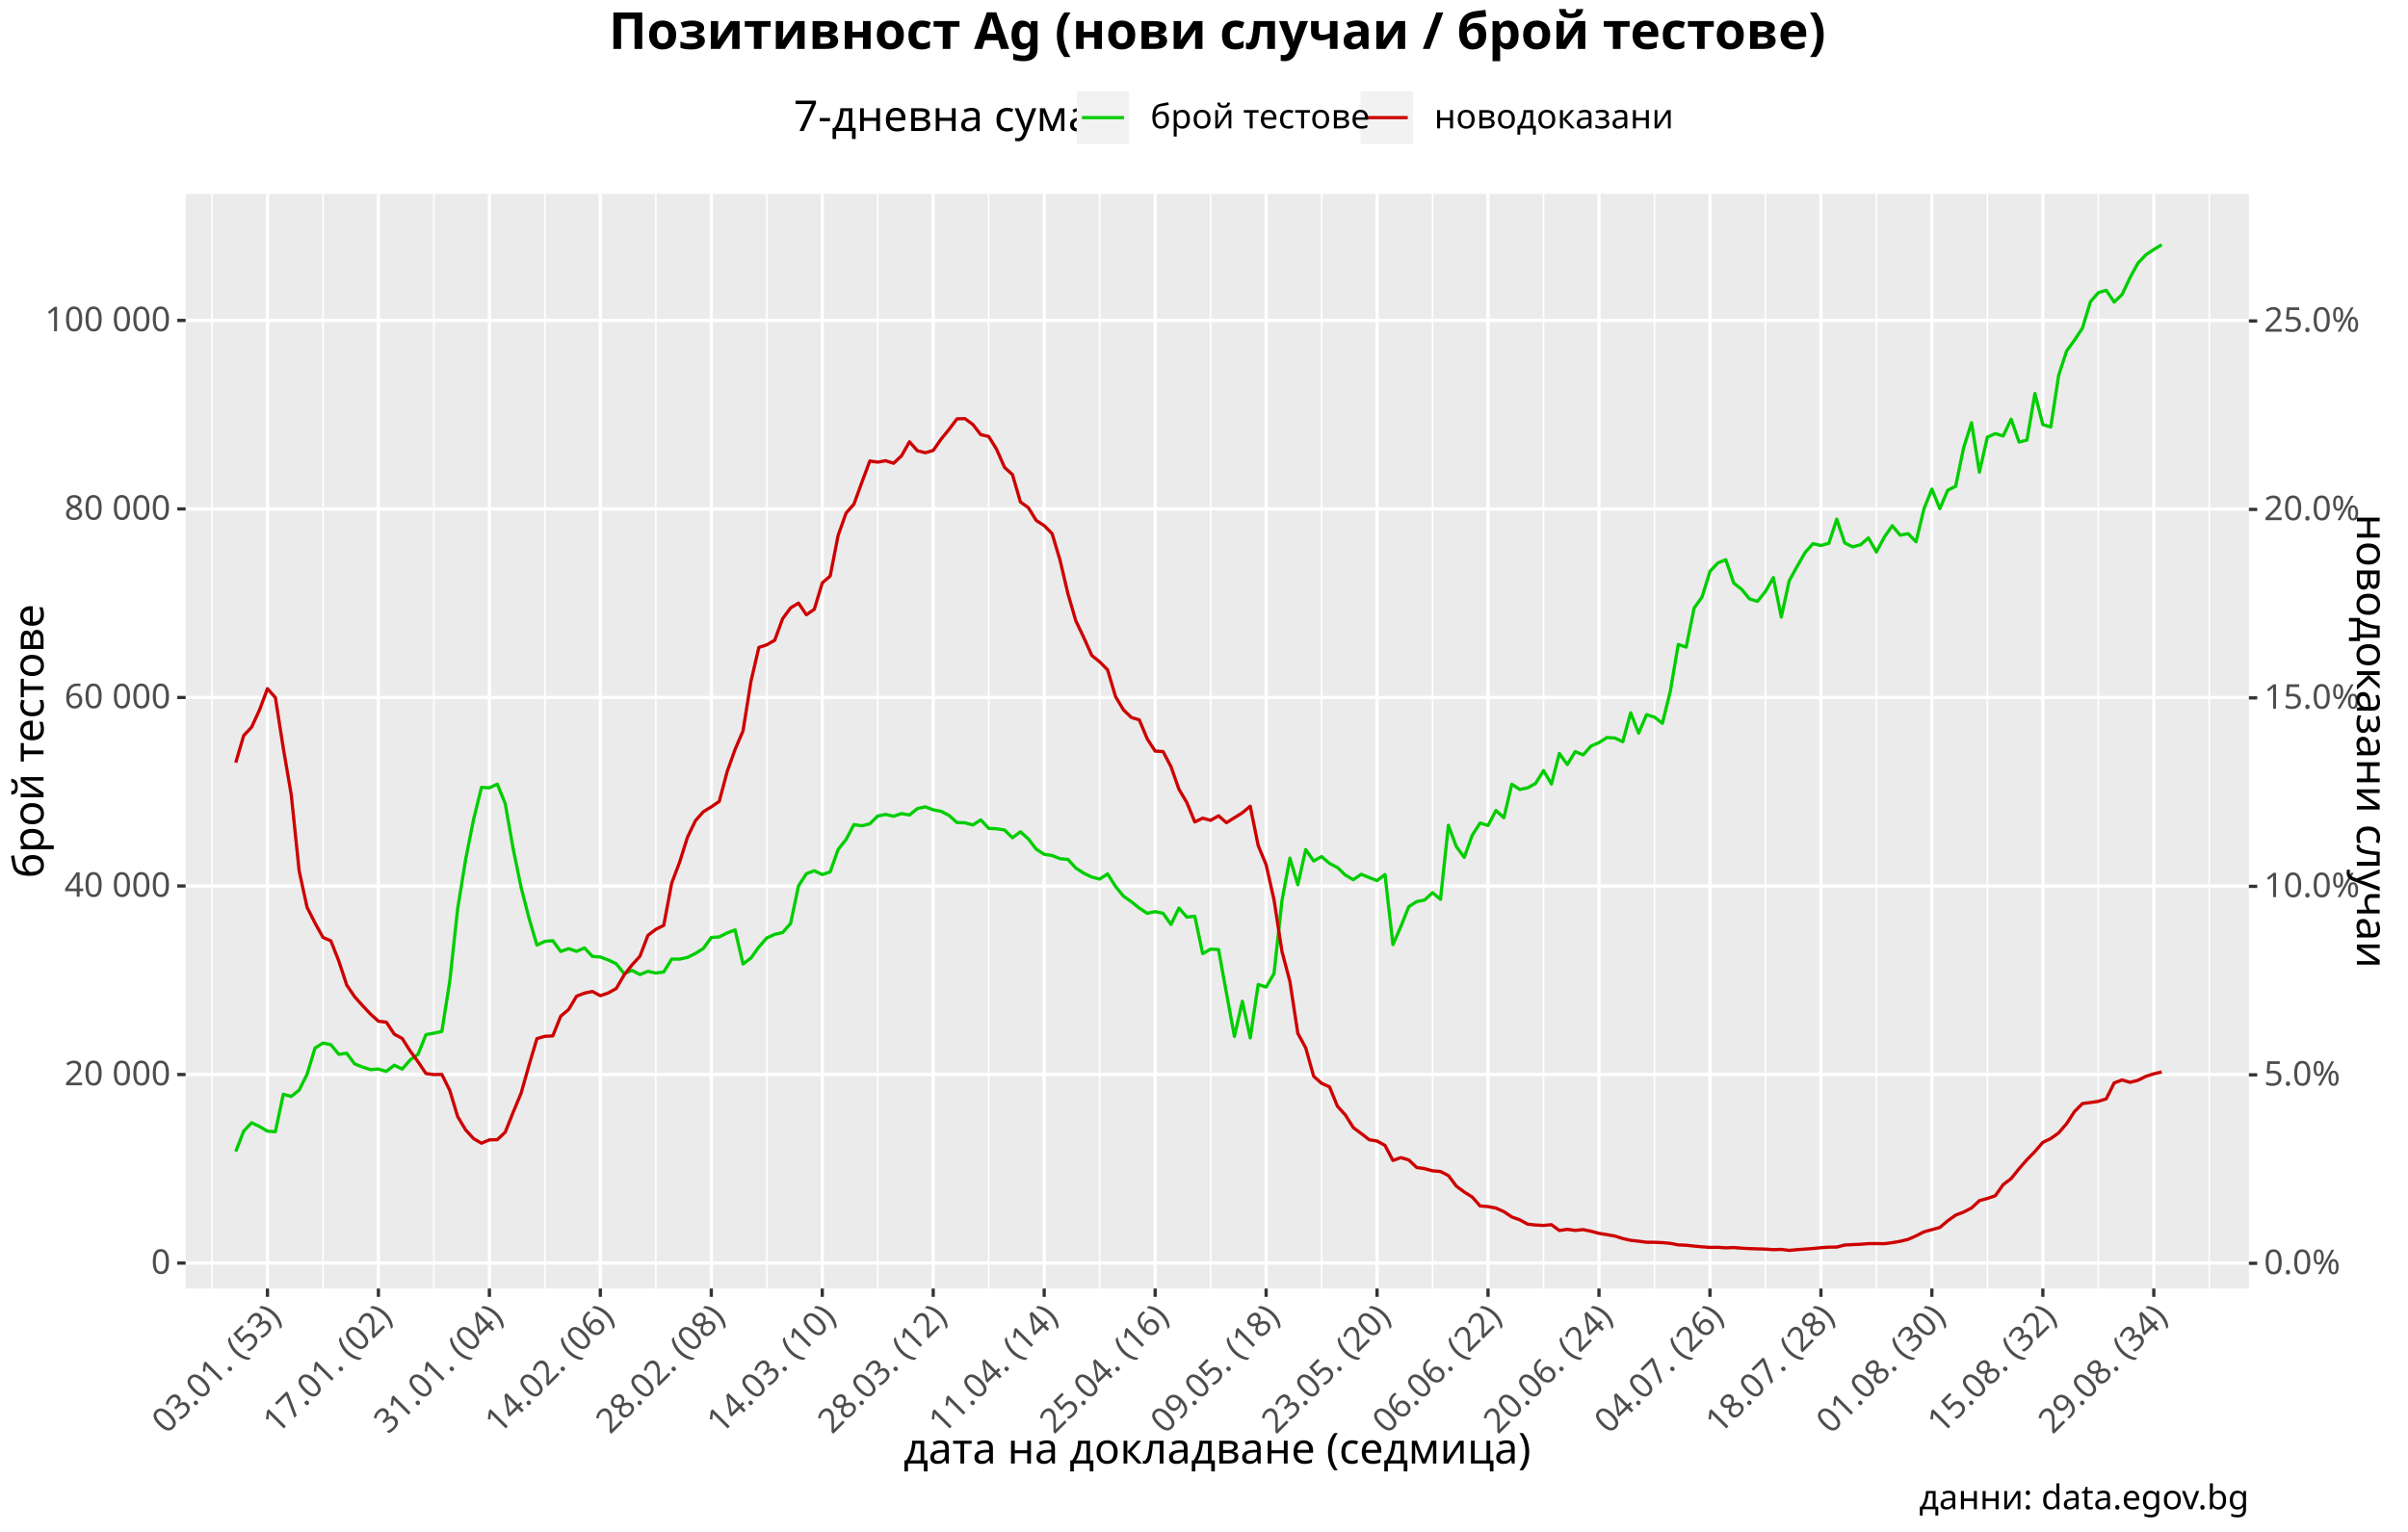
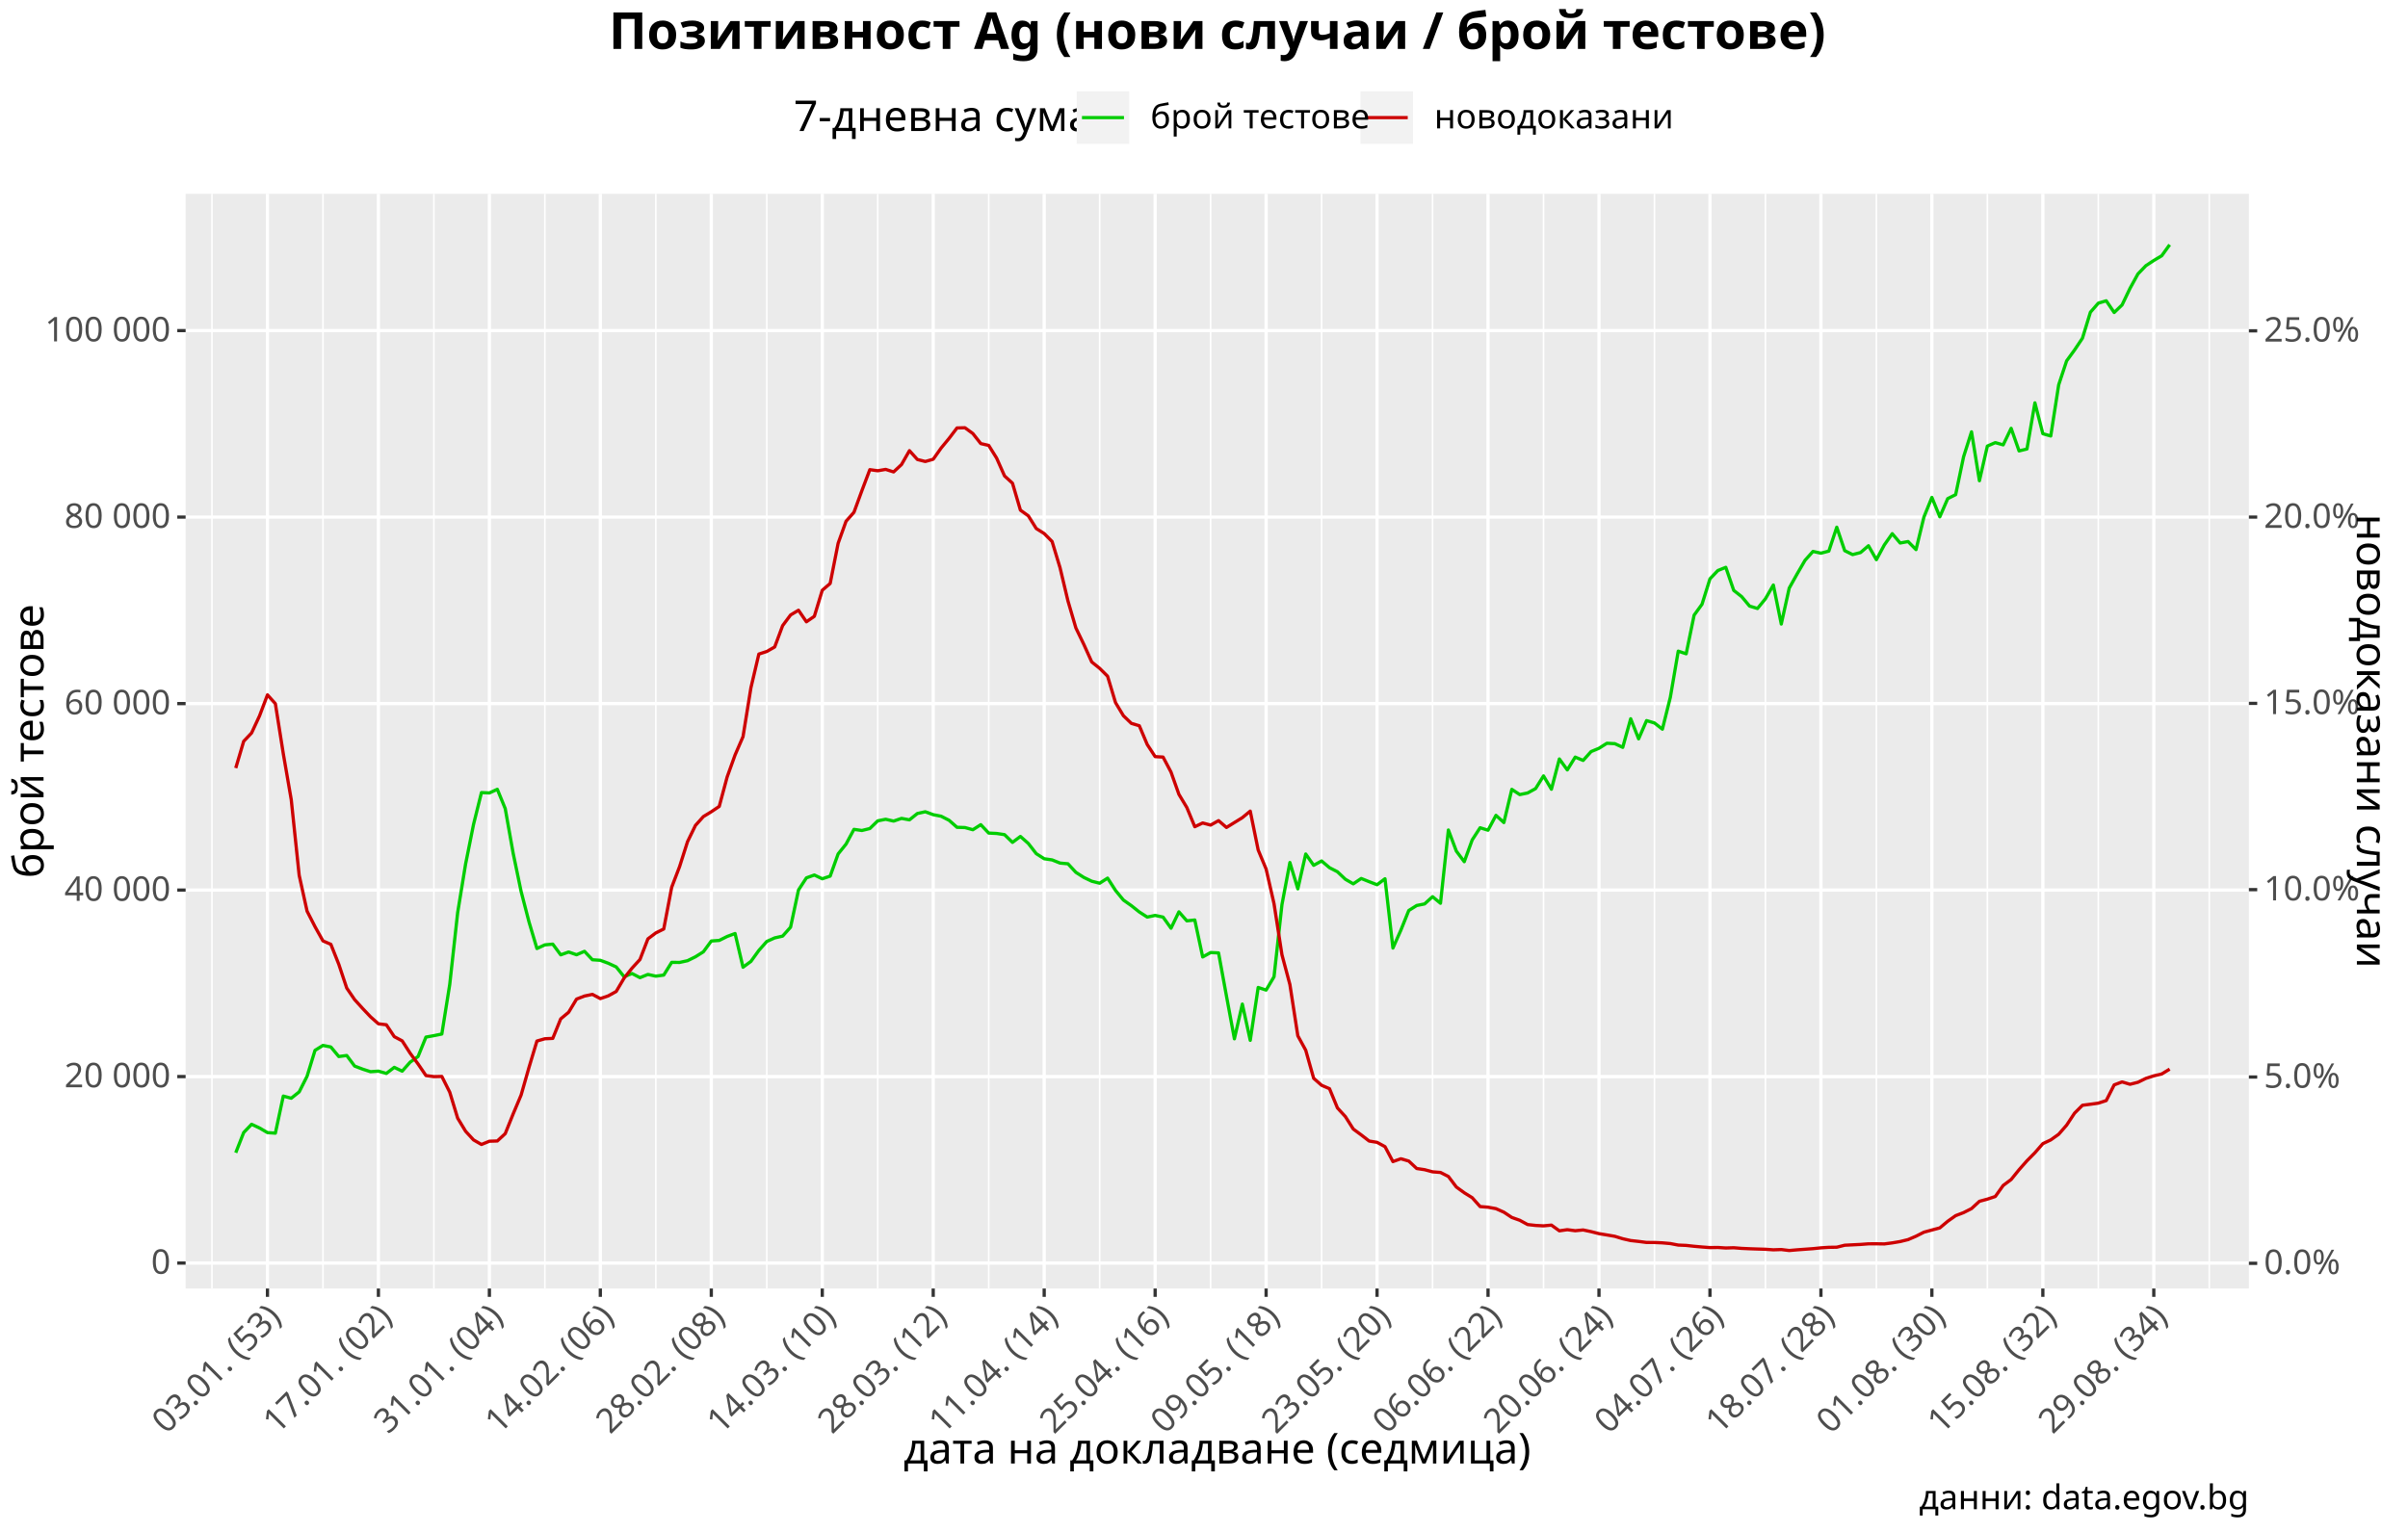
<svg xmlns="http://www.w3.org/2000/svg" class="svglite" viewBox="0 0 792.00 504.00">
  <defs>
    <style type="text/css">
    .svglite line, .svglite polyline, .svglite polygon, .svglite path, .svglite rect, .svglite circle {
      fill: none;
      stroke: #000000;
      stroke-linecap: round;
      stroke-linejoin: round;
      stroke-miterlimit: 10.00;
    }
  </style>
  </defs>
  <rect width="100%" height="100%" style="stroke: none; fill: #FFFFFF;" />
  <defs>
    <clipPath id="cpMC4wMHw3OTIuMDB8MC4wMHw1MDQuMDA=">
      <rect x="0.00" y="0.00" width="792.00" height="504.00" />
    </clipPath>
  </defs>
  <g clip-path="url(#cpMC4wMHw3OTIuMDB8MC4wMHw1MDQuMDA=)">
    <rect x="0.00" y="-0" width="792.00" height="504.00" style="stroke-width: 1.07; stroke: #FFFFFF; fill: #FFFFFF;" />
  </g>
  <defs>
    <clipPath id="cpNjEuMDV8NzM5LjY3fDYzLjc3fDQyMy45Mg==">
      <rect x="61.05" y="63.77" width="678.62" height="360.15" />
    </clipPath>
  </defs>
  <g clip-path="url(#cpNjEuMDV8NzM5LjY3fDYzLjc3fDQyMy45Mg==)">
    <rect x="61.05" y="63.77" width="678.62" height="360.15" style="stroke-width: 1.07; stroke: none; fill: #EBEBEB;" />
    <polyline points="69.72,423.92 69.72,63.77 " style="stroke-width: 0.53; stroke: #FFFFFF; stroke-linecap: butt;" />
    <polyline points="106.22,423.92 106.22,63.77 " style="stroke-width: 0.53; stroke: #FFFFFF; stroke-linecap: butt;" />
    <polyline points="142.71,423.92 142.71,63.77 " style="stroke-width: 0.53; stroke: #FFFFFF; stroke-linecap: butt;" />
    <polyline points="179.21,423.92 179.21,63.77 " style="stroke-width: 0.53; stroke: #FFFFFF; stroke-linecap: butt;" />
    <polyline points="215.70,423.92 215.70,63.77 " style="stroke-width: 0.53; stroke: #FFFFFF; stroke-linecap: butt;" />
    <polyline points="252.20,423.92 252.20,63.77 " style="stroke-width: 0.53; stroke: #FFFFFF; stroke-linecap: butt;" />
    <polyline points="288.69,423.92 288.69,63.77 " style="stroke-width: 0.53; stroke: #FFFFFF; stroke-linecap: butt;" />
    <polyline points="325.19,423.92 325.19,63.77 " style="stroke-width: 0.53; stroke: #FFFFFF; stroke-linecap: butt;" />
    <polyline points="361.68,423.92 361.68,63.77 " style="stroke-width: 0.53; stroke: #FFFFFF; stroke-linecap: butt;" />
    <polyline points="398.18,423.92 398.18,63.77 " style="stroke-width: 0.53; stroke: #FFFFFF; stroke-linecap: butt;" />
    <polyline points="434.68,423.92 434.68,63.77 " style="stroke-width: 0.53; stroke: #FFFFFF; stroke-linecap: butt;" />
    <polyline points="471.17,423.92 471.17,63.77 " style="stroke-width: 0.53; stroke: #FFFFFF; stroke-linecap: butt;" />
    <polyline points="507.67,423.92 507.67,63.77 " style="stroke-width: 0.53; stroke: #FFFFFF; stroke-linecap: butt;" />
    <polyline points="544.16,423.92 544.16,63.77 " style="stroke-width: 0.53; stroke: #FFFFFF; stroke-linecap: butt;" />
    <polyline points="580.66,423.92 580.66,63.77 " style="stroke-width: 0.53; stroke: #FFFFFF; stroke-linecap: butt;" />
    <polyline points="617.15,423.92 617.15,63.77 " style="stroke-width: 0.53; stroke: #FFFFFF; stroke-linecap: butt;" />
    <polyline points="653.65,423.92 653.65,63.77 " style="stroke-width: 0.53; stroke: #FFFFFF; stroke-linecap: butt;" />
    <polyline points="690.14,423.92 690.14,63.77 " style="stroke-width: 0.53; stroke: #FFFFFF; stroke-linecap: butt;" />
    <polyline points="726.64,423.92 726.64,63.77 " style="stroke-width: 0.53; stroke: #FFFFFF; stroke-linecap: butt;" />
    <polyline points="61.05,415.54 739.67,415.54 " style="stroke-width: 1.07; stroke: #FFFFFF; stroke-linecap: butt;" />
-     <polyline points="61.05,353.52 739.67,353.52 " style="stroke-width: 1.07; stroke: #FFFFFF; stroke-linecap: butt;" />
-     <polyline points="61.05,291.49 739.67,291.49 " style="stroke-width: 1.07; stroke: #FFFFFF; stroke-linecap: butt;" />
-     <polyline points="61.05,229.47 739.67,229.47 " style="stroke-width: 1.07; stroke: #FFFFFF; stroke-linecap: butt;" />
-     <polyline points="61.05,167.44 739.67,167.44 " style="stroke-width: 1.07; stroke: #FFFFFF; stroke-linecap: butt;" />
-     <polyline points="61.05,105.42 739.67,105.42 " style="stroke-width: 1.07; stroke: #FFFFFF; stroke-linecap: butt;" />
+     <polyline points="61.05,354.19 739.67,354.19 " style="stroke-width: 1.07; stroke: #FFFFFF; stroke-linecap: butt;" />
+     <polyline points="61.05,292.83 739.67,292.83 " style="stroke-width: 1.07; stroke: #FFFFFF; stroke-linecap: butt;" />
+     <polyline points="61.05,231.48 739.67,231.48 " style="stroke-width: 1.07; stroke: #FFFFFF; stroke-linecap: butt;" />
+     <polyline points="61.05,170.12 739.67,170.12 " style="stroke-width: 1.07; stroke: #FFFFFF; stroke-linecap: butt;" />
+     <polyline points="61.05,108.77 739.67,108.77 " style="stroke-width: 1.07; stroke: #FFFFFF; stroke-linecap: butt;" />
    <polyline points="87.97,423.92 87.97,63.77 " style="stroke-width: 1.07; stroke: #FFFFFF; stroke-linecap: butt;" />
    <polyline points="124.46,423.92 124.46,63.77 " style="stroke-width: 1.07; stroke: #FFFFFF; stroke-linecap: butt;" />
    <polyline points="160.96,423.92 160.96,63.77 " style="stroke-width: 1.07; stroke: #FFFFFF; stroke-linecap: butt;" />
    <polyline points="197.45,423.92 197.45,63.77 " style="stroke-width: 1.07; stroke: #FFFFFF; stroke-linecap: butt;" />
    <polyline points="233.95,423.92 233.95,63.77 " style="stroke-width: 1.07; stroke: #FFFFFF; stroke-linecap: butt;" />
    <polyline points="270.45,423.92 270.45,63.77 " style="stroke-width: 1.07; stroke: #FFFFFF; stroke-linecap: butt;" />
    <polyline points="306.94,423.92 306.94,63.77 " style="stroke-width: 1.07; stroke: #FFFFFF; stroke-linecap: butt;" />
    <polyline points="343.44,423.92 343.44,63.77 " style="stroke-width: 1.07; stroke: #FFFFFF; stroke-linecap: butt;" />
    <polyline points="379.93,423.92 379.93,63.77 " style="stroke-width: 1.07; stroke: #FFFFFF; stroke-linecap: butt;" />
    <polyline points="416.43,423.92 416.43,63.77 " style="stroke-width: 1.07; stroke: #FFFFFF; stroke-linecap: butt;" />
    <polyline points="452.92,423.92 452.92,63.77 " style="stroke-width: 1.07; stroke: #FFFFFF; stroke-linecap: butt;" />
    <polyline points="489.42,423.92 489.42,63.77 " style="stroke-width: 1.07; stroke: #FFFFFF; stroke-linecap: butt;" />
    <polyline points="525.91,423.92 525.91,63.77 " style="stroke-width: 1.07; stroke: #FFFFFF; stroke-linecap: butt;" />
    <polyline points="562.41,423.92 562.41,63.77 " style="stroke-width: 1.07; stroke: #FFFFFF; stroke-linecap: butt;" />
    <polyline points="598.91,423.92 598.91,63.77 " style="stroke-width: 1.07; stroke: #FFFFFF; stroke-linecap: butt;" />
    <polyline points="635.40,423.92 635.40,63.77 " style="stroke-width: 1.07; stroke: #FFFFFF; stroke-linecap: butt;" />
    <polyline points="671.90,423.92 671.90,63.77 " style="stroke-width: 1.07; stroke: #FFFFFF; stroke-linecap: butt;" />
    <polyline points="708.39,423.92 708.39,63.77 " style="stroke-width: 1.07; stroke: #FFFFFF; stroke-linecap: butt;" />
-     <polyline points="77.54,378.85 80.15,372.14 82.75,369.39 85.36,370.62 87.97,372.16 90.57,372.34 93.18,360.01 95.79,360.73 98.40,358.63 101.00,353.41 103.61,344.81 106.22,343.16 108.82,343.69 111.43,346.86 114.04,346.52 116.64,350.03 119.25,351.05 121.86,351.90 124.46,351.72 127.07,352.48 129.68,350.45 132.28,351.72 134.89,348.74 137.50,346.86 140.10,340.39 142.71,339.91 145.32,339.36 147.92,322.89 150.53,298.97 153.14,282.80 155.75,269.64 158.35,259.07 160.96,259.19 163.57,257.98 166.17,264.39 168.78,279.25 171.39,291.94 173.99,302.08 176.60,310.93 179.21,309.72 181.81,309.48 184.42,313.03 187.03,312.09 189.63,313.00 192.24,311.87 194.85,314.67 197.45,314.85 200.06,315.83 202.67,317.06 205.27,320.31 207.88,319.25 210.49,320.63 213.10,319.56 215.70,320.13 218.31,319.77 220.92,315.53 223.52,315.56 226.13,314.98 228.74,313.68 231.34,312.04 233.95,308.43 236.56,308.24 239.16,306.93 241.77,305.95 244.38,317.16 246.98,315.21 249.59,311.57 252.20,308.58 254.80,307.40 257.41,306.81 260.02,303.84 262.63,291.46 265.23,287.44 267.84,286.48 270.45,287.74 273.05,286.85 275.66,279.48 278.27,276.20 280.87,271.30 283.48,271.68 286.09,271.03 288.69,268.47 291.30,267.95 293.91,268.55 296.51,267.66 299.12,268.13 301.73,266.03 304.33,265.45 306.94,266.42 309.55,266.93 312.15,268.28 314.76,270.62 317.37,270.70 319.98,271.42 322.58,269.74 325.19,272.53 327.80,272.67 330.40,273.07 333.01,275.63 335.62,273.66 338.22,275.99 340.83,279.39 343.44,281.08 346.04,281.46 348.65,282.51 351.26,282.76 353.86,285.60 356.47,287.29 359.08,288.55 361.68,289.22 364.29,287.52 366.90,291.62 369.50,294.82 372.11,296.67 374.72,298.77 377.33,300.48 379.93,299.92 382.54,300.48 385.15,304.17 387.75,298.74 390.36,301.73 392.97,301.44 395.57,313.74 398.18,312.28 400.79,312.40 403.39,326.75 406.00,340.97 408.61,329.42 411.21,341.47 413.82,323.89 416.43,324.76 419.03,320.33 421.64,296.34 424.25,282.33 426.86,291.09 429.46,279.50 432.07,283.26 434.68,281.82 437.28,284.05 439.89,285.41 442.50,287.90 445.10,289.42 447.71,287.64 450.32,288.70 452.92,289.72 455.53,287.72 458.14,310.78 460.74,304.86 463.35,298.28 465.96,296.63 468.56,296.10 471.17,293.70 473.78,295.88 476.38,271.51 478.99,278.53 481.60,282.06 484.21,274.82 486.81,270.77 489.42,271.59 492.03,266.64 494.63,269.04 497.24,258.00 499.85,259.73 502.45,259.20 505.06,257.75 507.67,253.52 510.27,257.95 512.88,247.89 515.49,251.53 518.09,247.27 520.70,248.37 523.31,245.43 525.91,244.34 528.52,242.66 531.13,242.80 533.73,244.03 536.34,234.52 538.95,241.20 541.56,235.13 544.16,235.92 546.77,237.98 549.38,227.37 551.98,212.03 554.59,212.91 557.20,200.06 559.80,196.43 562.41,187.98 565.02,185.21 567.62,184.15 570.23,191.82 572.84,193.90 575.44,197.04 578.05,197.84 580.66,194.60 583.26,190.03 585.87,203.01 588.48,191.06 591.09,186.33 593.69,181.80 596.30,178.86 598.91,179.45 601.51,178.75 604.12,170.81 606.73,178.61 609.33,179.91 611.94,179.23 614.55,176.97 617.15,181.60 619.76,176.71 622.37,172.96 624.97,176.07 627.58,175.58 630.19,178.25 632.79,167.42 635.40,160.90 638.01,167.35 640.61,161.30 643.22,159.98 645.83,147.38 648.44,139.08 651.04,155.35 653.65,143.82 656.26,142.67 658.86,143.42 661.47,137.92 664.08,145.43 666.68,144.78 669.29,129.45 671.90,139.71 674.50,140.47 677.11,123.45 679.72,115.48 682.32,111.88 684.93,107.93 687.54,99.30 690.14,96.29 692.75,95.50 695.36,99.39 697.96,96.88 700.57,91.36 703.18,86.57 705.79,83.83 708.39,82.09 711.00,80.52 " style="stroke-width: 1.07; stroke: #00CD00; stroke-linecap: butt;" />
-     <polyline points="77.54,250.91 80.15,242.00 82.75,239.23 85.36,233.56 87.97,226.57 90.57,229.50 93.18,246.16 95.79,261.42 98.40,286.57 101.00,298.52 103.61,303.67 106.22,308.40 108.82,309.54 111.43,316.18 114.04,324.08 116.64,327.93 119.25,330.84 121.86,333.63 124.46,335.97 127.07,336.30 129.68,340.24 132.28,341.64 134.89,345.75 137.50,349.33 140.10,353.19 142.71,353.54 145.32,353.48 147.92,358.70 150.53,367.36 153.14,371.72 155.75,374.59 158.35,376.11 160.96,375.02 163.57,374.94 166.17,372.50 168.78,365.95 171.39,359.67 173.99,350.47 176.60,341.70 179.21,340.94 181.81,340.82 184.42,334.33 187.03,332.13 189.63,327.75 192.24,326.74 194.85,326.19 197.45,327.59 200.06,326.68 202.67,325.23 205.27,320.78 207.88,317.46 210.49,314.58 213.10,307.73 215.70,305.75 218.31,304.44 220.92,290.56 223.52,283.68 226.13,275.41 228.74,269.99 231.34,267.06 233.95,265.45 236.56,263.67 239.16,253.88 241.77,246.56 244.38,240.47 246.98,224.20 249.59,213.01 252.20,212.14 254.80,210.64 257.41,203.55 260.02,200.01 262.63,198.42 265.23,202.26 267.84,200.44 270.45,191.77 273.05,189.52 275.66,176.16 278.27,168.82 280.87,165.85 283.48,158.65 286.09,151.67 288.69,152.04 291.30,151.58 293.91,152.42 296.51,149.97 299.12,145.35 301.73,148.28 304.33,148.95 306.94,148.20 309.55,144.46 312.15,141.27 314.76,137.80 317.37,137.72 319.98,139.66 322.58,143.00 325.19,143.60 327.80,147.84 330.40,153.77 333.01,156.16 335.62,165.14 338.22,167.02 340.83,171.25 343.44,172.92 346.04,175.56 348.65,184.29 351.26,195.36 353.86,204.30 356.47,209.77 359.08,215.63 361.68,217.74 364.29,220.37 366.90,229.16 369.50,233.52 372.11,236.05 374.72,236.84 377.33,243.09 379.93,247.11 382.54,247.26 385.15,252.25 387.75,259.65 390.36,264.05 392.97,270.42 395.57,269.18 398.18,269.88 400.79,268.40 403.39,270.66 406.00,269.04 408.61,267.41 411.21,265.24 413.82,278.17 416.43,284.51 419.03,296.02 421.64,313.01 424.25,322.89 426.86,339.96 429.46,344.76 432.07,354.09 434.68,356.42 437.28,357.56 439.89,363.96 442.50,366.83 445.10,370.98 447.71,372.92 450.32,374.96 452.92,375.40 455.53,376.84 458.14,381.79 460.74,380.85 463.35,381.62 465.96,384.10 468.56,384.49 471.17,385.20 473.78,385.42 476.38,386.75 478.99,390.24 481.60,392.17 484.21,393.81 486.81,396.75 489.42,396.97 492.03,397.46 494.63,398.63 497.24,400.38 499.85,401.32 502.45,402.75 505.06,403.03 507.67,403.17 510.27,402.92 512.88,404.83 515.49,404.45 518.09,404.80 520.70,404.54 523.31,405.09 525.91,405.77 528.52,406.20 531.13,406.66 533.73,407.47 536.34,408.06 538.95,408.35 541.56,408.70 544.16,408.71 546.77,408.83 549.38,409.06 551.98,409.57 554.59,409.68 557.20,409.97 559.80,410.20 562.41,410.40 565.02,410.36 567.62,410.54 570.23,410.45 572.84,410.66 575.44,410.79 578.05,410.88 580.66,410.96 583.26,411.14 585.87,411.05 588.48,411.38 591.09,411.14 593.69,410.95 596.30,410.76 598.91,410.49 601.51,410.31 604.12,410.28 606.73,409.62 609.33,409.48 611.94,409.36 614.55,409.16 617.15,409.14 619.76,409.18 622.37,408.83 624.97,408.39 627.58,407.75 630.19,406.61 632.79,405.28 635.40,404.56 638.01,403.85 640.61,401.65 643.22,399.78 645.83,398.77 648.44,397.44 651.04,395.01 653.65,394.29 656.26,393.41 658.86,389.73 661.47,387.76 664.08,384.51 666.68,381.53 669.29,378.86 671.90,375.83 674.50,374.59 677.11,372.71 679.72,369.68 682.32,365.70 684.93,363.07 687.54,362.73 690.14,362.36 692.75,361.51 695.36,356.29 697.96,355.30 700.57,356.09 703.18,355.42 705.79,354.12 708.39,353.28 711.00,352.66 " style="stroke-width: 1.07; stroke: #CD0000; stroke-linecap: butt;" />
+     <polyline points="77.54,379.25 80.15,372.61 82.75,369.89 85.36,371.11 87.97,372.63 90.57,372.81 93.18,360.61 95.79,361.32 98.40,359.24 101.00,354.08 103.61,345.57 106.22,343.94 108.82,344.46 111.43,347.60 114.04,347.26 116.64,350.74 119.25,351.74 121.86,352.59 124.46,352.41 127.07,353.16 129.68,351.16 132.28,352.41 134.89,349.46 137.50,347.60 140.10,341.20 142.71,340.73 145.32,340.19 147.92,323.89 150.53,300.23 153.14,284.24 155.75,271.22 158.35,260.76 160.96,260.88 163.57,259.68 166.17,266.02 168.78,280.72 171.39,293.28 173.99,303.31 176.60,312.06 179.21,310.86 181.81,310.62 184.42,314.14 187.03,313.21 189.63,314.11 192.24,312.99 194.85,315.76 197.45,315.94 200.06,316.91 202.67,318.12 205.27,321.34 207.88,320.29 210.49,321.65 213.10,320.59 215.70,321.16 218.31,320.80 220.92,316.61 223.52,316.64 226.13,316.07 228.74,314.78 231.34,313.15 233.95,309.59 236.56,309.40 239.16,308.10 241.77,307.13 244.38,318.22 246.98,316.30 249.59,312.69 252.20,309.74 254.80,308.57 257.41,307.98 260.02,305.05 262.63,292.80 265.23,288.82 267.84,287.88 270.45,289.12 273.05,288.24 275.66,280.95 278.27,277.71 280.87,272.86 283.48,273.23 286.09,272.59 288.69,270.06 291.30,269.54 293.91,270.14 296.51,269.25 299.12,269.73 301.73,267.64 304.33,267.07 306.94,268.03 309.55,268.54 312.15,269.87 314.76,272.18 317.37,272.26 319.98,272.98 322.58,271.32 325.19,274.08 327.80,274.21 330.40,274.60 333.01,277.14 335.62,275.19 338.22,277.50 340.83,280.86 343.44,282.53 346.04,282.91 348.65,283.95 351.26,284.19 353.86,287.00 356.47,288.67 359.08,289.92 361.68,290.58 364.29,288.90 366.90,292.96 369.50,296.12 372.11,297.96 374.72,300.04 377.33,301.72 379.93,301.17 382.54,301.73 385.15,305.38 387.75,300.00 390.36,302.96 392.97,302.68 395.57,314.84 398.18,313.39 400.79,313.51 403.39,327.71 406.00,341.77 408.61,330.35 411.21,342.27 413.82,324.88 416.43,325.74 419.03,321.36 421.64,297.62 424.25,283.77 426.86,292.43 429.46,280.97 432.07,284.69 434.68,283.26 437.28,285.47 439.89,286.81 442.50,289.28 445.10,290.78 447.71,289.02 450.32,290.07 452.92,291.08 455.53,289.11 458.14,311.91 460.74,306.05 463.35,299.55 465.96,297.91 468.56,297.39 471.17,295.01 473.78,297.17 476.38,273.07 478.99,280.01 481.60,283.50 484.21,276.34 486.81,272.33 489.42,273.14 492.03,268.25 494.63,270.62 497.24,259.70 499.85,261.42 502.45,260.89 505.06,259.45 507.67,255.27 510.27,259.66 512.88,249.70 515.49,253.30 518.09,249.09 520.70,250.18 523.31,247.27 525.91,246.19 528.52,244.53 531.13,244.67 533.73,245.88 536.34,236.47 538.95,243.08 541.56,237.08 544.16,237.86 546.77,239.90 549.38,229.41 551.98,214.23 554.59,215.10 557.20,202.39 559.80,198.80 562.41,190.44 565.02,187.70 567.62,186.65 570.23,194.24 572.84,196.29 575.44,199.40 578.05,200.19 580.66,196.99 583.26,192.47 585.87,205.31 588.48,193.49 591.09,188.81 593.69,184.33 596.30,181.42 598.91,182.00 601.51,181.31 604.12,173.45 606.73,181.17 609.33,182.46 611.94,181.79 614.55,179.55 617.15,184.13 619.76,179.29 622.37,175.58 624.97,178.65 627.58,178.17 630.19,180.82 632.79,170.10 635.40,163.65 638.01,170.04 640.61,164.05 643.22,162.74 645.83,150.28 648.44,142.07 651.04,158.16 653.65,146.76 656.26,145.62 658.86,146.36 661.47,140.92 664.08,148.35 666.68,147.71 669.29,132.54 671.90,142.69 674.50,143.44 677.11,126.61 679.72,118.73 682.32,115.16 684.93,111.26 687.54,102.72 690.14,99.74 692.75,98.96 695.36,102.81 697.96,100.32 700.57,94.87 703.18,90.12 705.79,87.41 708.39,85.70 711.00,84.14 713.61,80.52 " style="stroke-width: 1.07; stroke: #00CD00; stroke-linecap: butt;" />
+     <polyline points="77.54,252.69 80.15,243.88 82.75,241.14 85.36,235.52 87.97,228.61 90.57,231.51 93.18,247.99 95.79,263.08 98.40,287.97 101.00,299.78 103.61,304.88 106.22,309.56 108.82,310.68 111.43,317.25 114.04,325.07 116.64,328.88 119.25,331.76 121.86,334.52 124.46,336.83 127.07,337.15 129.68,341.06 132.28,342.44 134.89,346.50 137.50,350.05 140.10,353.86 142.71,354.21 145.32,354.15 147.92,359.32 150.53,367.88 153.14,372.19 155.75,375.03 158.35,376.53 160.96,375.46 163.57,375.38 166.17,372.97 168.78,366.48 171.39,360.28 173.99,351.18 176.60,342.50 179.21,341.75 181.81,341.63 184.42,335.21 187.03,333.03 189.63,328.70 192.24,327.70 194.85,327.15 197.45,328.54 200.06,327.64 202.67,326.20 205.27,321.80 207.88,318.52 210.49,315.67 213.10,308.89 215.70,306.93 218.31,305.64 220.92,291.91 223.52,285.11 226.13,276.92 228.74,271.56 231.34,268.66 233.95,267.07 236.56,265.31 239.16,255.63 241.77,248.38 244.38,242.37 246.98,226.27 249.59,215.19 252.20,214.34 254.80,212.85 257.41,205.84 260.02,202.33 262.63,200.77 265.23,204.57 267.84,202.77 270.45,194.19 273.05,191.96 275.66,178.75 278.27,171.49 280.87,168.55 283.48,161.42 286.09,154.52 288.69,154.88 291.30,154.43 293.91,155.26 296.51,152.84 299.12,148.27 301.73,151.17 304.33,151.83 306.94,151.09 309.55,147.39 312.15,144.24 314.76,140.80 317.37,140.73 319.98,142.64 322.58,145.94 325.19,146.54 327.80,150.73 330.40,156.59 333.01,158.97 335.62,167.84 338.22,169.71 340.83,173.89 343.44,175.54 346.04,178.16 348.65,186.78 351.26,197.73 353.86,206.59 356.47,212.00 359.08,217.79 361.68,219.88 364.29,222.48 366.90,231.17 369.50,235.48 372.11,237.99 374.72,238.77 377.33,244.95 379.93,248.93 382.54,249.08 385.15,254.02 387.75,261.34 390.36,265.68 392.97,271.99 395.57,270.76 398.18,271.45 400.79,269.99 403.39,272.23 406.00,270.62 408.61,269.01 411.21,266.86 413.82,279.65 416.43,285.92 419.03,297.31 421.64,314.12 424.25,323.90 426.86,340.78 429.46,345.53 432.07,354.76 434.68,357.06 437.28,358.18 439.89,364.51 442.50,367.36 445.10,371.46 447.71,373.38 450.32,375.40 452.92,375.83 455.53,377.25 458.14,382.16 460.74,381.23 463.35,381.99 465.96,384.44 468.56,384.83 471.17,385.53 473.78,385.74 476.38,387.06 478.99,390.52 481.60,392.42 484.21,394.04 486.81,396.96 489.42,397.17 492.03,397.65 494.63,398.81 497.24,400.54 499.85,401.47 502.45,402.88 505.06,403.17 507.67,403.31 510.27,403.06 512.88,404.94 515.49,404.57 518.09,404.91 520.70,404.66 523.31,405.21 525.91,405.87 528.52,406.30 531.13,406.75 533.73,407.55 536.34,408.14 538.95,408.43 541.56,408.77 544.16,408.78 546.77,408.90 549.38,409.13 551.98,409.63 554.59,409.74 557.20,410.03 559.80,410.26 562.41,410.46 565.02,410.42 567.62,410.59 570.23,410.51 572.84,410.72 575.44,410.84 578.05,410.93 580.66,411.01 583.26,411.19 585.87,411.10 588.48,411.42 591.09,411.19 593.69,411.00 596.30,410.81 598.91,410.54 601.51,410.37 604.12,410.33 606.73,409.68 609.33,409.55 611.94,409.42 614.55,409.22 617.15,409.21 619.76,409.25 622.37,408.91 624.97,408.47 627.58,407.83 630.19,406.71 632.79,405.39 635.40,404.68 638.01,403.98 640.61,401.80 643.22,399.95 645.83,398.95 648.44,397.63 651.04,395.23 653.65,394.52 656.26,393.65 658.86,390.01 661.47,388.06 664.08,384.84 666.68,381.89 669.29,379.25 671.90,376.26 674.50,375.03 677.11,373.17 679.72,370.18 682.32,366.24 684.93,363.63 687.54,363.30 690.14,362.94 692.75,362.09 695.36,356.93 697.96,355.95 700.57,356.73 703.18,356.07 705.79,354.79 708.39,353.95 711.00,353.34 713.61,351.74 " style="stroke-width: 1.07; stroke: #CD0000; stroke-linecap: butt;" />
  </g>
  <g clip-path="url(#cpMC4wMHw3OTIuMDB8MC4wMHw1MDQuMDA=)">
    <text x="56.12" y="419.08" text-anchor="end" style="font-size: 11.20px; fill: #4D4D4D; font-family: Calibri;" textLength="5.67px" lengthAdjust="spacingAndGlyphs">0</text>
-     <text x="56.12" y="357.05" text-anchor="end" style="font-size: 11.20px; fill: #4D4D4D; font-family: Calibri;" textLength="30.90px" lengthAdjust="spacingAndGlyphs">20 000</text>
-     <text x="56.12" y="295.03" text-anchor="end" style="font-size: 11.20px; fill: #4D4D4D; font-family: Calibri;" textLength="30.90px" lengthAdjust="spacingAndGlyphs">40 000</text>
-     <text x="56.12" y="233.00" text-anchor="end" style="font-size: 11.20px; fill: #4D4D4D; font-family: Calibri;" textLength="30.90px" lengthAdjust="spacingAndGlyphs">60 000</text>
-     <text x="56.12" y="170.98" text-anchor="end" style="font-size: 11.20px; fill: #4D4D4D; font-family: Calibri;" textLength="30.90px" lengthAdjust="spacingAndGlyphs">80 000</text>
-     <text x="56.12" y="108.95" text-anchor="end" style="font-size: 11.20px; fill: #4D4D4D; font-family: Calibri;" textLength="36.57px" lengthAdjust="spacingAndGlyphs">100 000</text>
+     <text x="56.12" y="357.72" text-anchor="end" style="font-size: 11.20px; fill: #4D4D4D; font-family: Calibri;" textLength="30.90px" lengthAdjust="spacingAndGlyphs">20 000</text>
+     <text x="56.12" y="296.37" text-anchor="end" style="font-size: 11.20px; fill: #4D4D4D; font-family: Calibri;" textLength="30.90px" lengthAdjust="spacingAndGlyphs">40 000</text>
+     <text x="56.12" y="235.01" text-anchor="end" style="font-size: 11.20px; fill: #4D4D4D; font-family: Calibri;" textLength="30.90px" lengthAdjust="spacingAndGlyphs">60 000</text>
+     <text x="56.12" y="173.66" text-anchor="end" style="font-size: 11.20px; fill: #4D4D4D; font-family: Calibri;" textLength="30.90px" lengthAdjust="spacingAndGlyphs">80 000</text>
+     <text x="56.12" y="112.31" text-anchor="end" style="font-size: 11.20px; fill: #4D4D4D; font-family: Calibri;" textLength="36.57px" lengthAdjust="spacingAndGlyphs">100 000</text>
    <polyline points="58.31,415.54 61.05,415.54 " style="stroke-width: 1.07; stroke: #333333; stroke-linecap: butt;" />
-     <polyline points="58.31,353.52 61.05,353.52 " style="stroke-width: 1.07; stroke: #333333; stroke-linecap: butt;" />
-     <polyline points="58.31,291.49 61.05,291.49 " style="stroke-width: 1.07; stroke: #333333; stroke-linecap: butt;" />
-     <polyline points="58.31,229.47 61.05,229.47 " style="stroke-width: 1.07; stroke: #333333; stroke-linecap: butt;" />
-     <polyline points="58.31,167.44 61.05,167.44 " style="stroke-width: 1.07; stroke: #333333; stroke-linecap: butt;" />
-     <polyline points="58.31,105.42 61.05,105.42 " style="stroke-width: 1.07; stroke: #333333; stroke-linecap: butt;" />
+     <polyline points="58.31,354.19 61.05,354.19 " style="stroke-width: 1.07; stroke: #333333; stroke-linecap: butt;" />
+     <polyline points="58.31,292.83 61.05,292.83 " style="stroke-width: 1.07; stroke: #333333; stroke-linecap: butt;" />
+     <polyline points="58.31,231.48 61.05,231.48 " style="stroke-width: 1.07; stroke: #333333; stroke-linecap: butt;" />
+     <polyline points="58.31,170.12 61.05,170.12 " style="stroke-width: 1.07; stroke: #333333; stroke-linecap: butt;" />
+     <polyline points="58.31,108.77 61.05,108.77 " style="stroke-width: 1.07; stroke: #333333; stroke-linecap: butt;" />
    <polyline points="739.67,415.63 742.41,415.63 " style="stroke-width: 1.07; stroke: #333333; stroke-linecap: butt;" />
-     <polyline points="739.67,353.62 742.41,353.62 " style="stroke-width: 1.07; stroke: #333333; stroke-linecap: butt;" />
-     <polyline points="739.67,291.61 742.41,291.61 " style="stroke-width: 1.07; stroke: #333333; stroke-linecap: butt;" />
-     <polyline points="739.67,229.60 742.41,229.60 " style="stroke-width: 1.07; stroke: #333333; stroke-linecap: butt;" />
-     <polyline points="739.67,167.60 742.41,167.60 " style="stroke-width: 1.07; stroke: #333333; stroke-linecap: butt;" />
-     <polyline points="739.67,105.59 742.41,105.59 " style="stroke-width: 1.07; stroke: #333333; stroke-linecap: butt;" />
+     <polyline points="739.67,354.34 742.41,354.34 " style="stroke-width: 1.07; stroke: #333333; stroke-linecap: butt;" />
+     <polyline points="739.67,292.69 742.41,292.69 " style="stroke-width: 1.07; stroke: #333333; stroke-linecap: butt;" />
+     <polyline points="739.67,231.41 742.41,231.41 " style="stroke-width: 1.07; stroke: #333333; stroke-linecap: butt;" />
+     <polyline points="739.67,170.12 742.41,170.12 " style="stroke-width: 1.07; stroke: #333333; stroke-linecap: butt;" />
+     <polyline points="739.67,108.84 742.41,108.84 " style="stroke-width: 1.07; stroke: #333333; stroke-linecap: butt;" />
    <text x="744.61" y="419.16" style="font-size: 11.20px; fill: #4D4D4D; font-family: Calibri;" textLength="22.17px" lengthAdjust="spacingAndGlyphs">0.0%</text>
-     <text x="744.61" y="357.15" style="font-size: 11.20px; fill: #4D4D4D; font-family: Calibri;" textLength="22.17px" lengthAdjust="spacingAndGlyphs">5.0%</text>
-     <text x="744.61" y="295.15" style="font-size: 11.20px; fill: #4D4D4D; font-family: Calibri;" textLength="27.84px" lengthAdjust="spacingAndGlyphs">10.0%</text>
-     <text x="744.61" y="233.14" style="font-size: 11.20px; fill: #4D4D4D; font-family: Calibri;" textLength="27.84px" lengthAdjust="spacingAndGlyphs">15.0%</text>
-     <text x="744.61" y="171.13" style="font-size: 11.20px; fill: #4D4D4D; font-family: Calibri;" textLength="27.84px" lengthAdjust="spacingAndGlyphs">20.0%</text>
-     <text x="744.61" y="109.13" style="font-size: 11.20px; fill: #4D4D4D; font-family: Calibri;" textLength="27.84px" lengthAdjust="spacingAndGlyphs">25.0%</text>
+     <text x="744.61" y="357.87" style="font-size: 11.20px; fill: #4D4D4D; font-family: Calibri;" textLength="22.17px" lengthAdjust="spacingAndGlyphs">5.0%</text>
+     <text x="744.61" y="296.23" style="font-size: 11.20px; fill: #4D4D4D; font-family: Calibri;" textLength="27.84px" lengthAdjust="spacingAndGlyphs">10.0%</text>
+     <text x="744.61" y="234.94" style="font-size: 11.20px; fill: #4D4D4D; font-family: Calibri;" textLength="27.84px" lengthAdjust="spacingAndGlyphs">15.0%</text>
+     <text x="744.61" y="173.66" style="font-size: 11.20px; fill: #4D4D4D; font-family: Calibri;" textLength="27.84px" lengthAdjust="spacingAndGlyphs">20.0%</text>
+     <text x="744.61" y="112.37" style="font-size: 11.20px; fill: #4D4D4D; font-family: Calibri;" textLength="27.84px" lengthAdjust="spacingAndGlyphs">25.0%</text>
    <polyline points="87.97,426.66 87.97,423.92 " style="stroke-width: 1.07; stroke: #333333; stroke-linecap: butt;" />
    <polyline points="124.46,426.66 124.46,423.92 " style="stroke-width: 1.07; stroke: #333333; stroke-linecap: butt;" />
    <polyline points="160.96,426.66 160.96,423.92 " style="stroke-width: 1.07; stroke: #333333; stroke-linecap: butt;" />
    <polyline points="197.45,426.66 197.45,423.92 " style="stroke-width: 1.07; stroke: #333333; stroke-linecap: butt;" />
    <polyline points="233.95,426.66 233.95,423.92 " style="stroke-width: 1.07; stroke: #333333; stroke-linecap: butt;" />
    <polyline points="270.45,426.66 270.45,423.92 " style="stroke-width: 1.07; stroke: #333333; stroke-linecap: butt;" />
    <polyline points="306.94,426.66 306.94,423.92 " style="stroke-width: 1.07; stroke: #333333; stroke-linecap: butt;" />
    <polyline points="343.44,426.66 343.44,423.92 " style="stroke-width: 1.07; stroke: #333333; stroke-linecap: butt;" />
    <polyline points="379.93,426.66 379.93,423.92 " style="stroke-width: 1.07; stroke: #333333; stroke-linecap: butt;" />
    <polyline points="416.43,426.66 416.43,423.92 " style="stroke-width: 1.07; stroke: #333333; stroke-linecap: butt;" />
    <polyline points="452.92,426.66 452.92,423.92 " style="stroke-width: 1.07; stroke: #333333; stroke-linecap: butt;" />
    <polyline points="489.42,426.66 489.42,423.92 " style="stroke-width: 1.07; stroke: #333333; stroke-linecap: butt;" />
    <polyline points="525.91,426.66 525.91,423.92 " style="stroke-width: 1.07; stroke: #333333; stroke-linecap: butt;" />
    <polyline points="562.41,426.66 562.41,423.92 " style="stroke-width: 1.07; stroke: #333333; stroke-linecap: butt;" />
    <polyline points="598.91,426.66 598.91,423.92 " style="stroke-width: 1.07; stroke: #333333; stroke-linecap: butt;" />
    <polyline points="635.40,426.66 635.40,423.92 " style="stroke-width: 1.07; stroke: #333333; stroke-linecap: butt;" />
    <polyline points="671.90,426.66 671.90,423.92 " style="stroke-width: 1.07; stroke: #333333; stroke-linecap: butt;" />
    <polyline points="708.39,426.66 708.39,423.92 " style="stroke-width: 1.07; stroke: #333333; stroke-linecap: butt;" />
    <text transform="translate(92.97,433.85) rotate(-45)" text-anchor="end" style="font-size: 11.20px; fill: #4D4D4D; font-family: Calibri;" textLength="49.00px" lengthAdjust="spacingAndGlyphs">03.01. (53)</text>
    <text transform="translate(129.46,433.85) rotate(-45)" text-anchor="end" style="font-size: 11.20px; fill: #4D4D4D; font-family: Calibri;" textLength="49.00px" lengthAdjust="spacingAndGlyphs">17.01. (02)</text>
    <text transform="translate(165.96,433.85) rotate(-45)" text-anchor="end" style="font-size: 11.20px; fill: #4D4D4D; font-family: Calibri;" textLength="49.00px" lengthAdjust="spacingAndGlyphs">31.01. (04)</text>
    <text transform="translate(202.45,433.85) rotate(-45)" text-anchor="end" style="font-size: 11.20px; fill: #4D4D4D; font-family: Calibri;" textLength="49.00px" lengthAdjust="spacingAndGlyphs">14.02. (06)</text>
    <text transform="translate(238.95,433.85) rotate(-45)" text-anchor="end" style="font-size: 11.20px; fill: #4D4D4D; font-family: Calibri;" textLength="49.00px" lengthAdjust="spacingAndGlyphs">28.02. (08)</text>
    <text transform="translate(275.45,433.85) rotate(-45)" text-anchor="end" style="font-size: 11.20px; fill: #4D4D4D; font-family: Calibri;" textLength="49.00px" lengthAdjust="spacingAndGlyphs">14.03. (10)</text>
    <text transform="translate(311.94,433.85) rotate(-45)" text-anchor="end" style="font-size: 11.20px; fill: #4D4D4D; font-family: Calibri;" textLength="49.00px" lengthAdjust="spacingAndGlyphs">28.03. (12)</text>
    <text transform="translate(348.44,433.85) rotate(-45)" text-anchor="end" style="font-size: 11.20px; fill: #4D4D4D; font-family: Calibri;" textLength="49.00px" lengthAdjust="spacingAndGlyphs">11.04. (14)</text>
    <text transform="translate(384.93,433.85) rotate(-45)" text-anchor="end" style="font-size: 11.20px; fill: #4D4D4D; font-family: Calibri;" textLength="49.00px" lengthAdjust="spacingAndGlyphs">25.04. (16)</text>
    <text transform="translate(421.43,433.85) rotate(-45)" text-anchor="end" style="font-size: 11.20px; fill: #4D4D4D; font-family: Calibri;" textLength="49.00px" lengthAdjust="spacingAndGlyphs">09.05. (18)</text>
    <text transform="translate(457.92,433.85) rotate(-45)" text-anchor="end" style="font-size: 11.20px; fill: #4D4D4D; font-family: Calibri;" textLength="49.00px" lengthAdjust="spacingAndGlyphs">23.05. (20)</text>
    <text transform="translate(494.42,433.85) rotate(-45)" text-anchor="end" style="font-size: 11.20px; fill: #4D4D4D; font-family: Calibri;" textLength="49.00px" lengthAdjust="spacingAndGlyphs">06.06. (22)</text>
    <text transform="translate(530.91,433.85) rotate(-45)" text-anchor="end" style="font-size: 11.20px; fill: #4D4D4D; font-family: Calibri;" textLength="49.00px" lengthAdjust="spacingAndGlyphs">20.06. (24)</text>
    <text transform="translate(567.41,433.85) rotate(-45)" text-anchor="end" style="font-size: 11.20px; fill: #4D4D4D; font-family: Calibri;" textLength="49.00px" lengthAdjust="spacingAndGlyphs">04.07. (26)</text>
    <text transform="translate(603.91,433.85) rotate(-45)" text-anchor="end" style="font-size: 11.20px; fill: #4D4D4D; font-family: Calibri;" textLength="49.00px" lengthAdjust="spacingAndGlyphs">18.07. (28)</text>
    <text transform="translate(640.40,433.85) rotate(-45)" text-anchor="end" style="font-size: 11.20px; fill: #4D4D4D; font-family: Calibri;" textLength="49.00px" lengthAdjust="spacingAndGlyphs">01.08. (30)</text>
    <text transform="translate(676.90,433.85) rotate(-45)" text-anchor="end" style="font-size: 11.20px; fill: #4D4D4D; font-family: Calibri;" textLength="49.00px" lengthAdjust="spacingAndGlyphs">15.08. (32)</text>
    <text transform="translate(713.39,433.85) rotate(-45)" text-anchor="end" style="font-size: 11.20px; fill: #4D4D4D; font-family: Calibri;" textLength="49.00px" lengthAdjust="spacingAndGlyphs">29.08. (34)</text>
    <text x="400.36" y="481.49" text-anchor="middle" style="font-size: 14.00px; font-family: Calibri;" textLength="181.99px" lengthAdjust="spacingAndGlyphs">дата на докладване (седмица)</text>
    <text transform="translate(14.32,243.84) rotate(-90)" text-anchor="middle" style="font-size: 14.00px; font-family: Calibri;" textLength="77.69px" lengthAdjust="spacingAndGlyphs">брой тестове</text>
    <text transform="translate(775.19,243.84) rotate(90)" text-anchor="middle" style="font-size: 14.00px; font-family: Calibri;" textLength="128.39px" lengthAdjust="spacingAndGlyphs">новодоказани случаи</text>
    <rect x="255.57" y="24.57" width="289.59" height="28.24" style="stroke-width: 1.07; stroke: none; fill: #FFFFFF;" />
    <text x="261.05" y="43.11" style="font-size: 14.00px; font-family: Calibri;" textLength="86.10px" lengthAdjust="spacingAndGlyphs">7-дневна сума</text>
    <rect x="354.13" y="30.05" width="17.28" height="17.28" style="stroke-width: 1.07; stroke: none; fill: #F2F2F2;" />
    <line x1="355.86" y1="38.69" x2="369.68" y2="38.69" style="stroke-width: 1.07; stroke: #00CD00; stroke-linecap: butt;" />
    <rect x="447.46" y="30.05" width="17.28" height="17.28" style="stroke-width: 1.07; stroke: none; fill: #F2F2F2;" />
    <line x1="449.19" y1="38.69" x2="463.01" y2="38.69" style="stroke-width: 1.07; stroke: #CD0000; stroke-linecap: butt;" />
    <text x="378.38" y="42.23" style="font-size: 11.20px; font-family: Calibri;" textLength="62.11px" lengthAdjust="spacingAndGlyphs">брой тестове</text>
    <text x="471.72" y="42.23" style="font-size: 11.20px; font-family: Calibri;" textLength="67.96px" lengthAdjust="spacingAndGlyphs">новодоказани</text>
    <text x="400.36" y="16.10" text-anchor="middle" style="font-size: 16.80px; font-weight: bold; font-family: Calibri;" textLength="326.91px" lengthAdjust="spacingAndGlyphs">Позитивност Ag (нови случаи / брой тестове)</text>
    <text x="739.67" y="496.53" text-anchor="end" style="font-size: 11.20px; font-family: Calibri;" textLength="94.05px" lengthAdjust="spacingAndGlyphs">данни: data.egov.bg</text>
  </g>
</svg>
